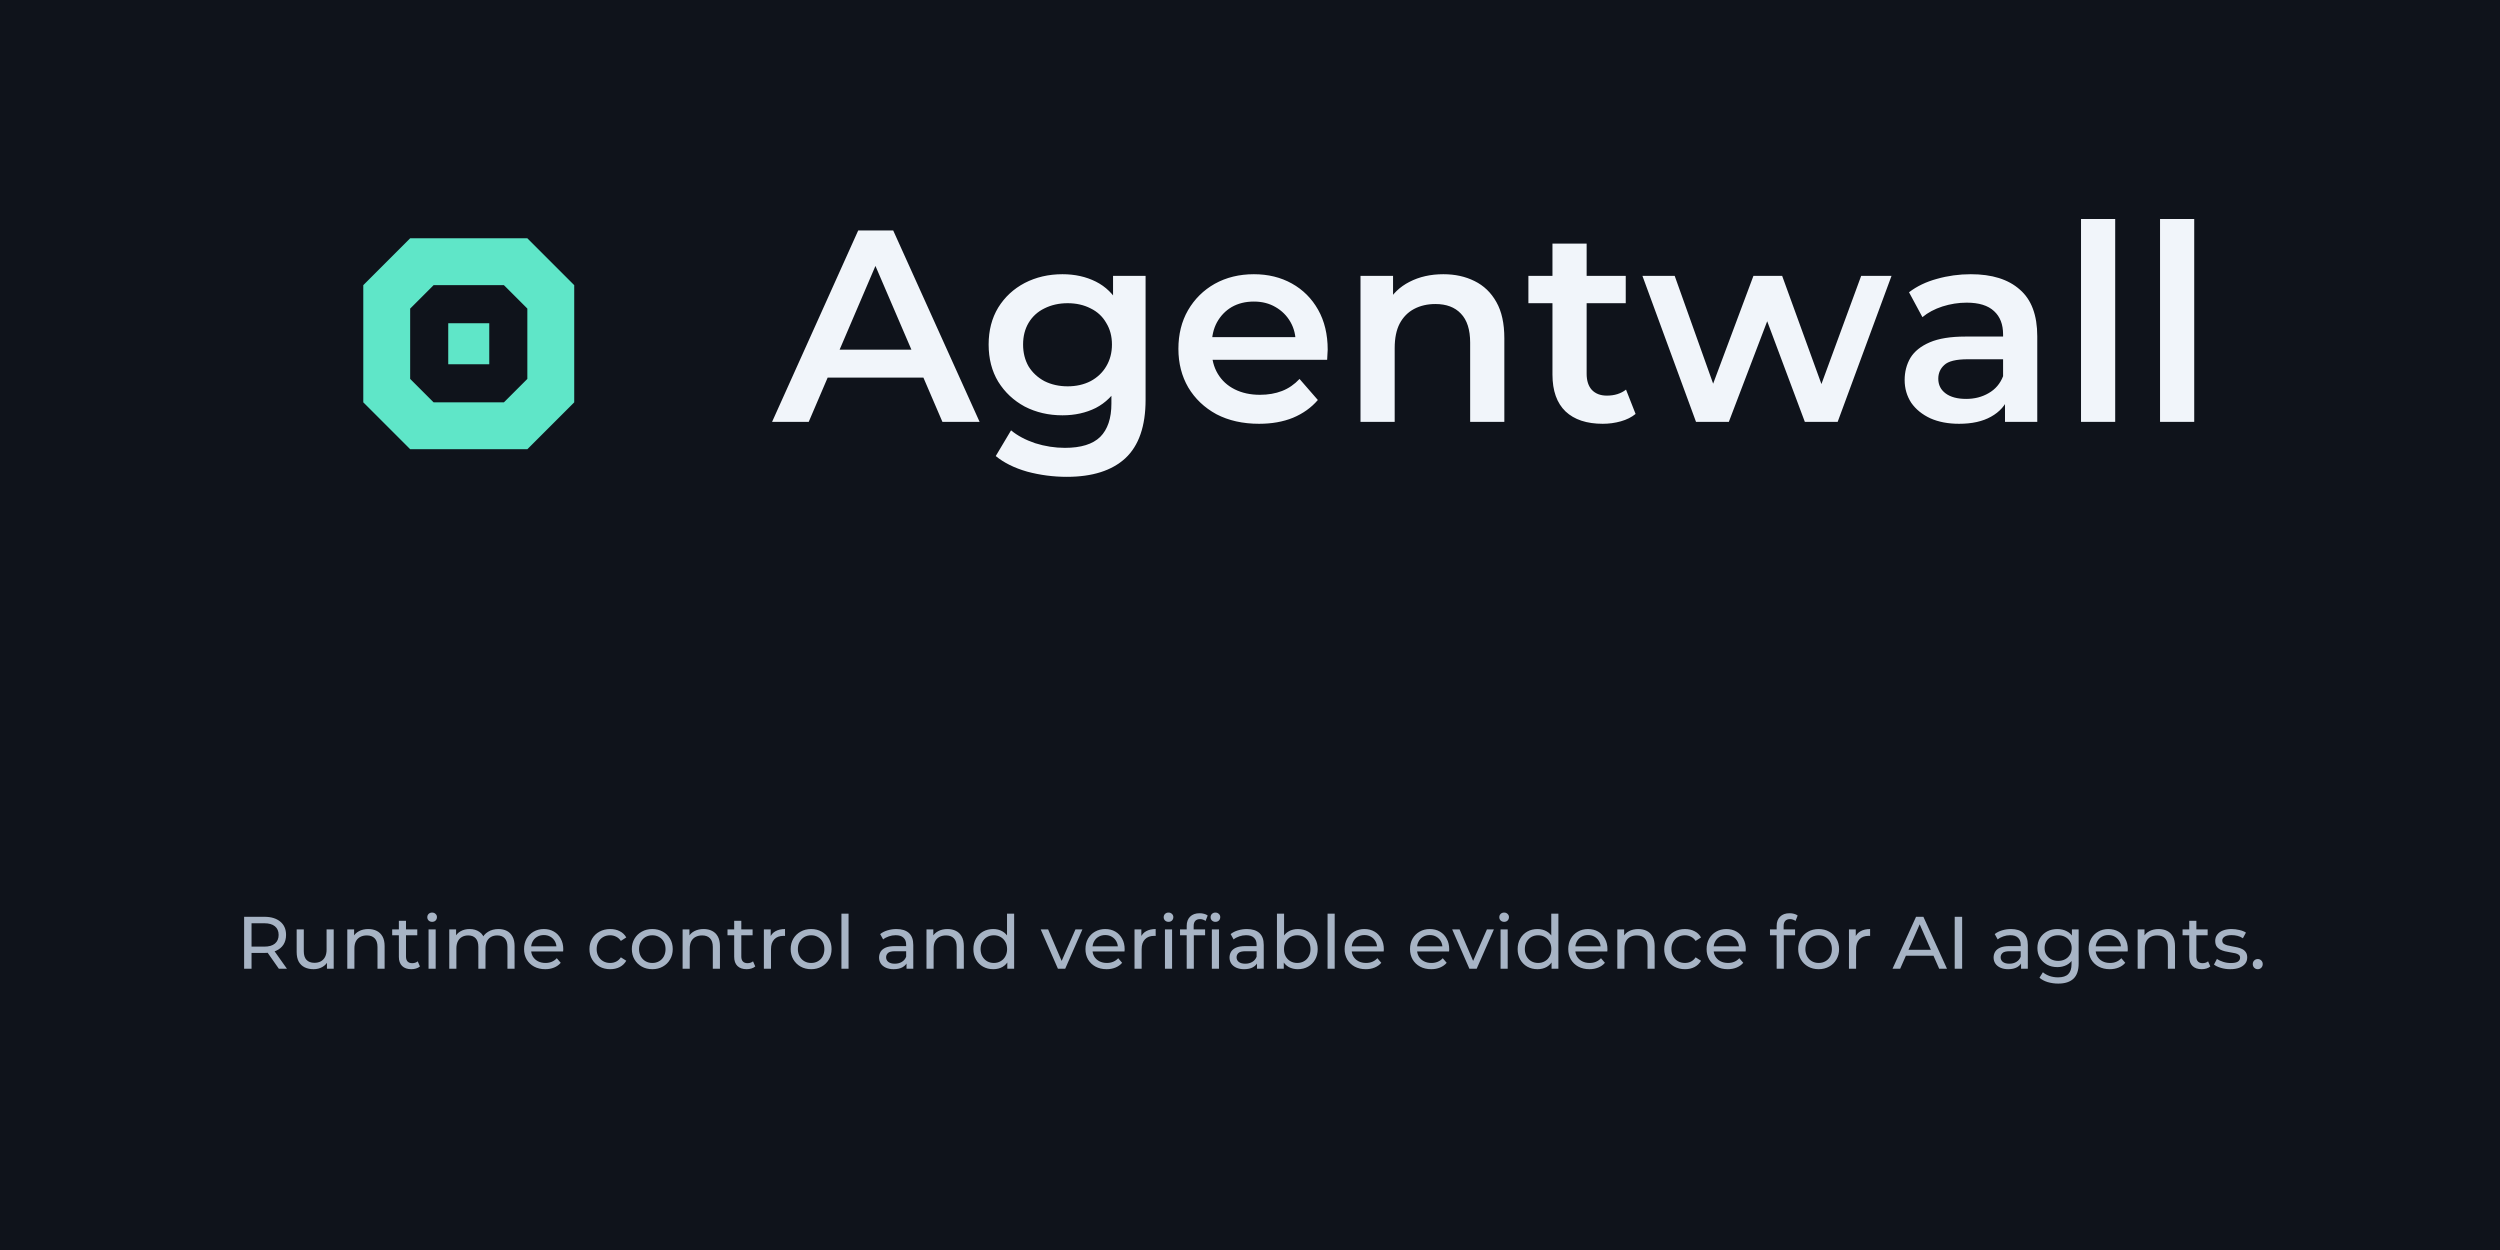
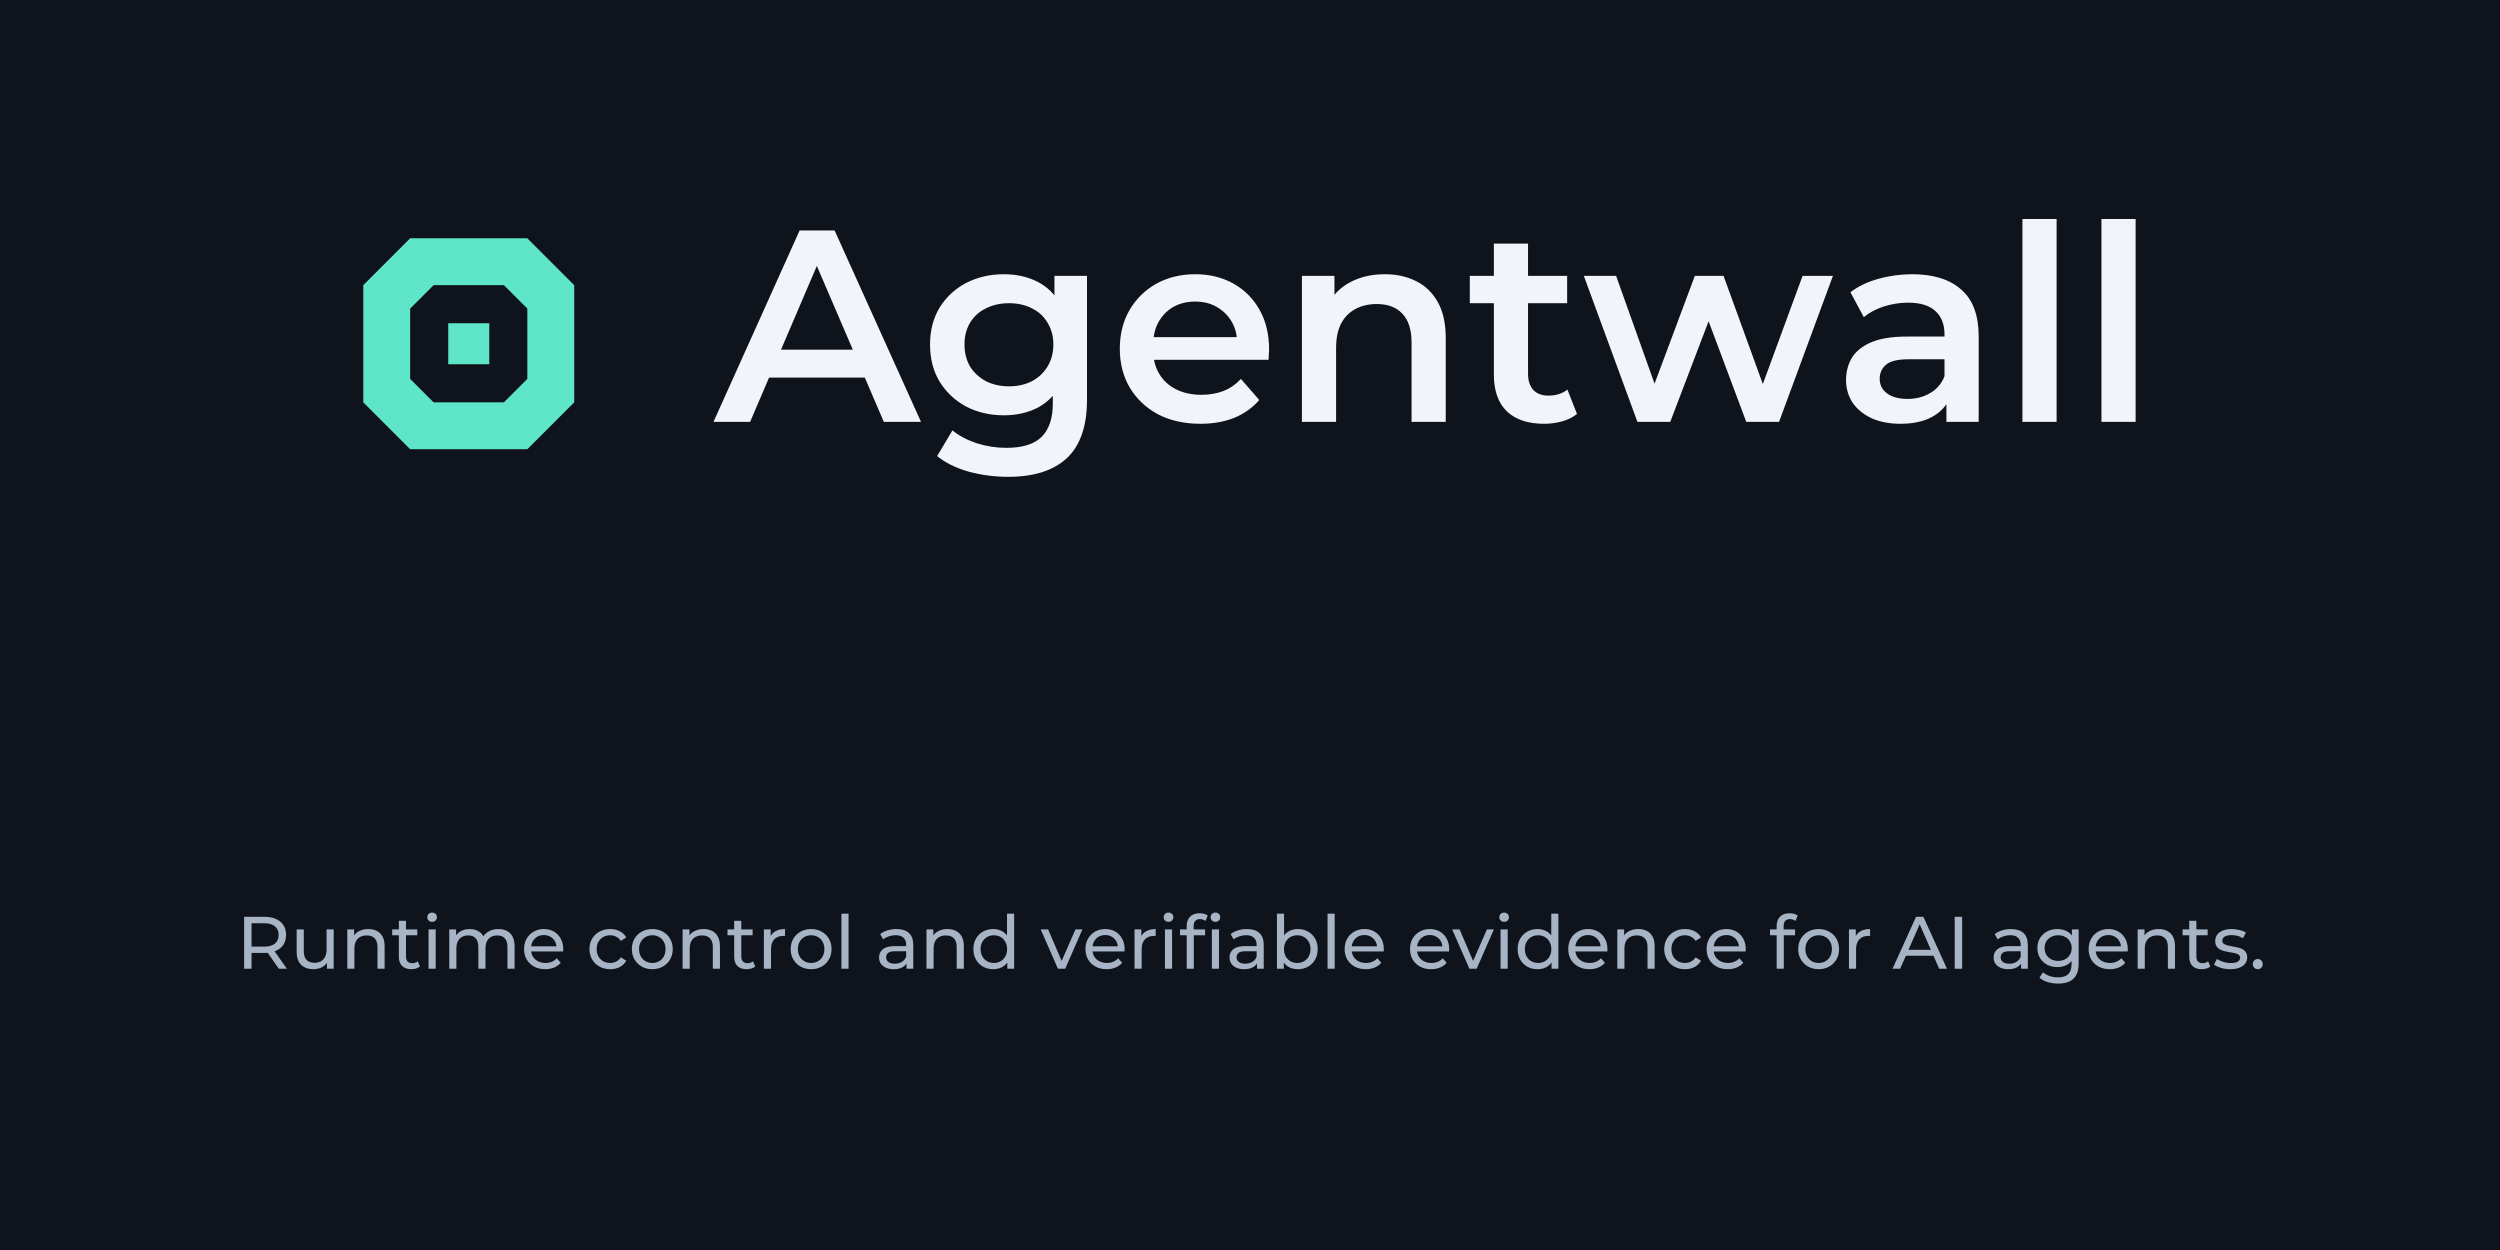
<svg xmlns="http://www.w3.org/2000/svg" width="1280" height="640" viewBox="0 0 1280 640" fill="none" role="img" aria-labelledby="agentwall-social-title agentwall-social-description">
  <rect width="1280" height="640" fill="#0F131B" />
  <g data-part="mark" transform="translate(144 80) scale(0.375)">
    <rect data-mark-part="field" x="32" y="32" width="448" height="448" rx="104" fill="#0F131B" />
    <path data-mark-part="frame" fill="#5FE6C8" fill-rule="evenodd" clip-rule="evenodd" d="M176 112H336L400 176V336L336 400H176L112 336V176L176 112ZM208 176L176 208V304L208 336H304L336 304V208L304 176H208Z" />
    <rect data-mark-part="action" x="228" y="228" width="56" height="56" fill="#5FE6C8" />
  </g>
-   <path data-part="wordmark" fill="#F1F5FA" transform="translate(396 216) scale(0.14 -0.14)" d="M-5 0L310 700L438 700L754 0L618 0L347 631L399 631L129 0ZM140 162L175 264L553 264L588 162ZM1073 -201Q999 -201 928 -182Q858 -162 813 -125L869 -31Q904 -60 957 -78Q1011 -95 1066 -95Q1154 -95 1195 -55Q1236 -14 1236 67L1236 162L1246 283L1242 404L1242 534L1361 534L1361 81Q1361 -64 1287 -133Q1213 -201 1073 -201ZM1057 24Q981 24 919 56Q858 89 822 147Q787 205 787 283Q787 360 822 418Q858 476 919 508Q981 540 1057 540Q1125 540 1179 513Q1233 486 1265 429Q1298 372 1298 283Q1298 194 1265 136Q1233 79 1179 51Q1125 24 1057 24ZM1076 130Q1123 130 1160 149Q1197 169 1217 203Q1238 238 1238 283Q1238 328 1217 362Q1197 397 1160 415Q1123 434 1076 434Q1029 434 991 415Q954 397 933 362Q913 328 913 283Q913 238 933 203Q954 169 991 149Q1029 130 1076 130ZM1776 -7Q1687 -7 1620 28Q1554 64 1517 126Q1481 188 1481 267Q1481 347 1516 408Q1552 470 1614 505Q1677 540 1757 540Q1835 540 1896 506Q1957 472 1992 410Q2027 348 2027 264Q2027 256 2026 246Q2026 236 2025 227L1580 227L1580 310L1959 310L1910 284Q1911 330 1891 365Q1871 400 1836 420Q1802 440 1757 440Q1711 440 1676 420Q1642 400 1622 364Q1603 329 1603 281L1603 261Q1603 213 1625 176Q1647 139 1687 119Q1727 99 1779 99Q1824 99 1860 113Q1896 127 1924 157L1991 80Q1955 38 1900 15Q1846 -7 1776 -7ZM2147 0L2147 534L2266 534L2266 390L2245 434Q2273 485 2326 512Q2380 540 2450 540Q2514 540 2564 515Q2615 490 2644 438Q2673 387 2673 306L2673 0L2548 0L2548 290Q2548 361 2514 396Q2481 431 2421 431Q2377 431 2343 413Q2309 395 2290 359Q2272 324 2272 270L2272 0ZM3033 -7Q2945 -7 2897 38Q2849 84 2849 173L2849 652L2974 652L2974 176Q2974 138 2993 117Q3013 96 3048 96Q3090 96 3118 118L3153 29Q3131 11 3099 2Q3067 -7 3033 -7ZM2761 434L2761 534L3117 534L3117 434ZM3374 0L3178 534L3296 534L3464 63L3408 63L3584 534L3689 534L3860 63L3805 63L3978 534L4089 534L3892 0L3772 0L3616 417L3653 417L3494 0ZM4504 0L4504 108L4497 131L4497 320Q4497 375 4464 405Q4431 436 4364 436Q4319 436 4275 422Q4232 408 4202 383L4153 474Q4196 507 4255 523Q4315 540 4379 540Q4495 540 4558 484Q4622 429 4622 313L4622 0ZM4336 -7Q4276 -7 4231 13Q4186 34 4161 70Q4137 107 4137 153Q4137 198 4158 234Q4180 270 4229 291Q4278 312 4359 312L4514 312L4514 229L4368 229Q4304 229 4282 208Q4260 188 4260 158Q4260 124 4287 104Q4314 84 4362 84Q4408 84 4444 105Q4481 126 4497 167L4518 92Q4500 45 4453 19Q4407 -7 4336 -7ZM4782 0L4782 742L4907 742L4907 0ZM5071 0L5071 742L5196 742L5196 0Z" />
+   <path data-part="wordmark" fill="#F1F5FA" transform="translate(366 216) scale(0.14 -0.14)" d="M-5 0L310 700L438 700L754 0L618 0L347 631L399 631L129 0ZM140 162L175 264L553 264L588 162ZM1073 -201Q999 -201 928 -182Q858 -162 813 -125L869 -31Q904 -60 957 -78Q1011 -95 1066 -95Q1154 -95 1195 -55Q1236 -14 1236 67L1236 162L1246 283L1242 404L1242 534L1361 534L1361 81Q1361 -64 1287 -133Q1213 -201 1073 -201ZM1057 24Q981 24 919 56Q858 89 822 147Q787 205 787 283Q787 360 822 418Q858 476 919 508Q981 540 1057 540Q1125 540 1179 513Q1233 486 1265 429Q1298 372 1298 283Q1298 194 1265 136Q1233 79 1179 51Q1125 24 1057 24ZM1076 130Q1123 130 1160 149Q1197 169 1217 203Q1238 238 1238 283Q1238 328 1217 362Q1197 397 1160 415Q1123 434 1076 434Q1029 434 991 415Q954 397 933 362Q913 328 913 283Q913 238 933 203Q954 169 991 149Q1029 130 1076 130ZM1776 -7Q1687 -7 1620 28Q1554 64 1517 126Q1481 188 1481 267Q1481 347 1516 408Q1552 470 1614 505Q1677 540 1757 540Q1835 540 1896 506Q1957 472 1992 410Q2027 348 2027 264Q2027 256 2026 246Q2026 236 2025 227L1580 227L1580 310L1959 310L1910 284Q1911 330 1891 365Q1871 400 1836 420Q1802 440 1757 440Q1711 440 1676 420Q1642 400 1622 364Q1603 329 1603 281L1603 261Q1603 213 1625 176Q1647 139 1687 119Q1727 99 1779 99Q1824 99 1860 113Q1896 127 1924 157L1991 80Q1955 38 1900 15Q1846 -7 1776 -7ZM2147 0L2147 534L2266 534L2266 390L2245 434Q2273 485 2326 512Q2380 540 2450 540Q2514 540 2564 515Q2615 490 2644 438Q2673 387 2673 306L2673 0L2548 0L2548 290Q2548 361 2514 396Q2481 431 2421 431Q2377 431 2343 413Q2309 395 2290 359Q2272 324 2272 270L2272 0ZM3033 -7Q2945 -7 2897 38Q2849 84 2849 173L2849 652L2974 652L2974 176Q2974 138 2993 117Q3013 96 3048 96Q3090 96 3118 118L3153 29Q3131 11 3099 2Q3067 -7 3033 -7ZM2761 434L2761 534L3117 534L3117 434ZM3374 0L3178 534L3296 534L3464 63L3408 63L3584 534L3689 534L3860 63L3805 63L3978 534L4089 534L3892 0L3772 0L3616 417L3653 417L3494 0ZM4504 0L4504 108L4497 131L4497 320Q4497 375 4464 405Q4431 436 4364 436Q4319 436 4275 422Q4232 408 4202 383L4153 474Q4196 507 4255 523Q4315 540 4379 540Q4495 540 4558 484Q4622 429 4622 313L4622 0ZM4336 -7Q4276 -7 4231 13Q4186 34 4161 70Q4137 107 4137 153Q4137 198 4158 234Q4180 270 4229 291Q4278 312 4359 312L4514 312L4514 229L4368 229Q4304 229 4282 208Q4260 188 4260 158Q4260 124 4287 104Q4314 84 4362 84Q4408 84 4444 105Q4481 126 4497 167L4518 92Q4500 45 4453 19Q4407 -7 4336 -7ZM4782 0L4782 742L4907 742L4907 0ZM5071 0L5071 742L5196 742L5196 0Z" />
  <path data-part="statement" fill="#A7B4C5" transform="translate(121 496) scale(0.038 -0.038)" d="M105 0L105 700L378 700Q514 700 592 635Q670 571 670 456Q670 380 635 325Q600 271 535 242Q470 213 378 213L160 213L205 259L205 0ZM573 0L395 254L502 254L682 0ZM205 249L160 298L375 298Q471 298 520 339Q570 381 570 456Q570 531 520 572Q471 613 375 613L160 613L205 663ZM1041 -6Q973 -6 921 19Q870 44 841 95Q813 147 813 225L813 530L909 530L909 236Q909 158 946 119Q984 80 1052 80Q1102 80 1139 100Q1176 121 1196 160Q1216 200 1216 256L1216 530L1312 530L1312 0L1221 0L1221 143L1236 105Q1210 52 1158 23Q1106 -6 1041 -6ZM1495 0L1495 530L1587 530L1587 387L1572 425Q1598 477 1652 506Q1706 535 1778 535Q1843 535 1892 510Q1942 485 1970 434Q1998 383 1998 305L1998 0L1902 0L1902 294Q1902 371 1864 410Q1827 449 1759 449Q1708 449 1670 429Q1632 409 1611 370Q1591 331 1591 273L1591 0ZM2358 -6Q2278 -6 2234 37Q2190 80 2190 160L2190 646L2286 646L2286 164Q2286 121 2307 98Q2329 75 2369 75Q2414 75 2444 100L2474 31Q2452 12 2421 3Q2391 -6 2358 -6ZM2100 451L2100 530L2438 530L2438 451ZM2590 0L2590 530L2686 530L2686 0ZM2638 632Q2610 632 2591 650Q2573 668 2573 694Q2573 721 2591 739Q2610 757 2638 757Q2666 757 2684 739Q2703 722 2703 696Q2703 669 2685 650Q2667 632 2638 632ZM2869 0L2869 530L2961 530L2961 389L2946 425Q2971 477 3023 506Q3075 535 3144 535Q3220 535 3275 497Q3330 460 3347 384L3308 400Q3332 461 3392 498Q3452 535 3532 535Q3596 535 3645 510Q3694 485 3721 434Q3749 383 3749 305L3749 0L3653 0L3653 294Q3653 371 3617 410Q3581 449 3516 449Q3468 449 3432 429Q3396 409 3376 370Q3357 331 3357 273L3357 0L3261 0L3261 294Q3261 371 3225 410Q3190 449 3124 449Q3077 449 3041 429Q3005 409 2985 370Q2965 331 2965 273L2965 0ZM4162 -6Q4077 -6 4012 29Q3948 64 3912 125Q3877 186 3877 265Q3877 344 3911 405Q3946 466 4006 500Q4067 535 4143 535Q4220 535 4279 501Q4338 467 4371 405Q4405 344 4405 262Q4405 256 4404 248Q4404 240 4403 233L3952 233L3952 302L4353 302L4314 278Q4315 329 4293 369Q4271 409 4232 431Q4194 454 4143 454Q4093 454 4054 431Q4015 409 3993 368Q3971 328 3971 276L3971 260Q3971 207 3995 165Q4020 124 4064 101Q4108 78 4165 78Q4212 78 4250 94Q4289 110 4318 142L4371 80Q4335 38 4281 16Q4228 -6 4162 -6ZM5038 -6Q4957 -6 4893 29Q4830 64 4794 125Q4758 186 4758 265Q4758 344 4794 405Q4830 466 4893 500Q4957 535 5038 535Q5110 535 5166 506Q5223 478 5254 422L5181 375Q5155 414 5117 432Q5080 451 5037 451Q4985 451 4944 428Q4903 405 4879 363Q4855 322 4855 265Q4855 208 4879 166Q4903 124 4944 101Q4985 78 5037 78Q5080 78 5117 96Q5155 115 5181 154L5254 108Q5223 53 5166 23Q5110 -6 5038 -6ZM5605 -6Q5525 -6 5463 29Q5401 64 5365 125Q5329 187 5329 265Q5329 344 5365 405Q5401 466 5463 500Q5525 535 5605 535Q5684 535 5746 500Q5809 466 5844 405Q5880 345 5880 265Q5880 186 5844 125Q5809 64 5746 29Q5684 -6 5605 -6ZM5605 78Q5656 78 5696 101Q5737 124 5760 166Q5783 209 5783 265Q5783 322 5760 363Q5737 405 5696 428Q5656 451 5605 451Q5554 451 5514 428Q5474 405 5450 363Q5426 322 5426 265Q5426 209 5450 166Q5474 124 5514 101Q5554 78 5605 78ZM6013 0L6013 530L6105 530L6105 387L6090 425Q6116 477 6170 506Q6224 535 6296 535Q6361 535 6410 510Q6460 485 6488 434Q6516 383 6516 305L6516 0L6420 0L6420 294Q6420 371 6382 410Q6345 449 6277 449Q6226 449 6188 429Q6150 409 6129 370Q6109 331 6109 273L6109 0ZM6876 -6Q6796 -6 6752 37Q6708 80 6708 160L6708 646L6804 646L6804 164Q6804 121 6825 98Q6847 75 6887 75Q6932 75 6962 100L6992 31Q6970 12 6939 3Q6909 -6 6876 -6ZM6618 451L6618 530L6956 530L6956 451ZM7108 0L7108 530L7200 530L7200 386L7191 422Q7213 477 7265 506Q7317 535 7393 535L7393 442Q7387 443 7381 443Q7376 443 7371 443Q7294 443 7249 397Q7204 351 7204 264L7204 0ZM7745 -6Q7665 -6 7603 29Q7541 64 7505 125Q7469 187 7469 265Q7469 344 7505 405Q7541 466 7603 500Q7665 535 7745 535Q7824 535 7886 500Q7949 466 7984 405Q8020 345 8020 265Q8020 186 7984 125Q7949 64 7886 29Q7824 -6 7745 -6ZM7745 78Q7796 78 7836 101Q7877 124 7900 166Q7923 209 7923 265Q7923 322 7900 363Q7877 405 7836 428Q7796 451 7745 451Q7694 451 7654 428Q7614 405 7590 363Q7566 322 7566 265Q7566 209 7590 166Q7614 124 7654 101Q7694 78 7745 78ZM8153 0L8153 742L8249 742L8249 0ZM9030 0L9030 112L9025 133L9025 324Q9025 385 8989 418Q8954 452 8883 452Q8836 452 8791 436Q8746 421 8715 395L8675 467Q8716 500 8773 517Q8831 535 8894 535Q9003 535 9062 482Q9121 429 9121 320L9121 0ZM8856 -6Q8797 -6 8752 14Q8708 34 8684 69Q8660 105 8660 150Q8660 193 8680 228Q8701 263 8747 284Q8794 305 8873 305L9041 305L9041 236L8877 236Q8805 236 8780 212Q8755 188 8755 154Q8755 115 8786 91Q8817 68 8872 68Q8926 68 8966 92Q9007 116 9025 162L9044 96Q9025 49 8977 21Q8929 -6 8856 -6ZM9299 0L9299 530L9391 530L9391 387L9376 425Q9402 477 9456 506Q9510 535 9582 535Q9647 535 9696 510Q9746 485 9774 434Q9802 383 9802 305L9802 0L9706 0L9706 294Q9706 371 9668 410Q9631 449 9563 449Q9512 449 9474 429Q9436 409 9415 370Q9395 331 9395 273L9395 0ZM10199 -6Q10122 -6 10061 28Q10001 62 9966 123Q9931 184 9931 265Q9931 346 9966 406Q10001 467 10061 501Q10122 535 10199 535Q10266 535 10320 505Q10374 475 10406 415Q10439 355 10439 265Q10439 175 10407 115Q10376 55 10322 24Q10268 -6 10199 -6ZM10207 78Q10257 78 10297 101Q10338 124 10361 166Q10385 209 10385 265Q10385 322 10361 363Q10338 405 10297 428Q10257 451 10207 451Q10156 451 10116 428Q10076 405 10052 363Q10028 322 10028 265Q10028 209 10052 166Q10076 124 10116 101Q10156 78 10207 78ZM10388 0L10388 143L10394 266L10384 389L10384 742L10480 742L10480 0ZM11070 0L10838 530L10938 530L11144 50L11096 50L11306 530L11400 530L11168 0ZM11726 -6Q11641 -6 11576 29Q11512 64 11476 125Q11441 186 11441 265Q11441 344 11475 405Q11510 466 11570 500Q11631 535 11707 535Q11784 535 11843 501Q11902 467 11935 405Q11969 344 11969 262Q11969 256 11968 248Q11968 240 11967 233L11516 233L11516 302L11917 302L11878 278Q11879 329 11857 369Q11835 409 11796 431Q11758 454 11707 454Q11657 454 11618 431Q11579 409 11557 368Q11535 328 11535 276L11535 260Q11535 207 11559 165Q11584 124 11628 101Q11672 78 11729 78Q11776 78 11814 94Q11853 110 11882 142L11935 80Q11899 38 11845 16Q11792 -6 11726 -6ZM12102 0L12102 530L12194 530L12194 386L12185 422Q12207 477 12259 506Q12311 535 12387 535L12387 442Q12381 443 12375 443Q12370 443 12365 443Q12288 443 12243 397Q12198 351 12198 264L12198 0ZM12512 0L12512 530L12608 530L12608 0ZM12560 632Q12532 632 12513 650Q12495 668 12495 694Q12495 721 12513 739Q12532 757 12560 757Q12588 757 12606 739Q12625 722 12625 696Q12625 669 12607 650Q12589 632 12560 632ZM12805 0L12805 577Q12805 655 12850 701Q12896 748 12980 748Q13011 748 13039 740Q13068 733 13088 717L13059 644Q13044 656 13025 662Q13006 669 12985 669Q12943 669 12921 645Q12899 622 12899 576L12899 505L12901 461L12901 0ZM12715 451L12715 530L13053 530L13053 451ZM13144 0L13144 530L13240 530L13240 0ZM13192 632Q13164 632 13145 650Q13127 668 13127 694Q13127 721 13145 739Q13164 757 13192 757Q13220 757 13238 739Q13257 722 13257 696Q13257 669 13239 650Q13221 632 13192 632ZM13752 0L13752 112L13747 133L13747 324Q13747 385 13711 418Q13676 452 13605 452Q13558 452 13513 436Q13468 421 13437 395L13397 467Q13438 500 13495 517Q13553 535 13616 535Q13725 535 13784 482Q13843 429 13843 320L13843 0ZM13578 -6Q13519 -6 13474 14Q13430 34 13406 69Q13382 105 13382 150Q13382 193 13402 228Q13423 263 13469 284Q13516 305 13595 305L13763 305L13763 236L13599 236Q13527 236 13502 212Q13477 188 13477 154Q13477 115 13508 91Q13539 68 13594 68Q13648 68 13688 92Q13729 116 13747 162L13766 96Q13747 49 13699 21Q13651 -6 13578 -6ZM14302 -6Q14234 -6 14179 24Q14125 55 14093 115Q14062 175 14062 265Q14062 355 14094 415Q14127 475 14181 505Q14236 535 14302 535Q14380 535 14440 501Q14500 467 14535 406Q14570 346 14570 265Q14570 184 14535 123Q14500 62 14440 28Q14380 -6 14302 -6ZM14021 0L14021 742L14117 742L14117 389L14107 266L14113 143L14113 0ZM14294 78Q14345 78 14385 101Q14426 124 14449 166Q14473 209 14473 265Q14473 322 14449 363Q14426 405 14385 428Q14345 451 14294 451Q14244 451 14203 428Q14163 405 14139 363Q14116 322 14116 265Q14116 209 14139 166Q14163 124 14203 101Q14244 78 14294 78ZM14703 0L14703 742L14799 742L14799 0ZM15218 -6Q15133 -6 15068 29Q15004 64 14968 125Q14933 186 14933 265Q14933 344 14967 405Q15002 466 15062 500Q15123 535 15199 535Q15276 535 15335 501Q15394 467 15427 405Q15461 344 15461 262Q15461 256 15460 248Q15460 240 15459 233L15008 233L15008 302L15409 302L15370 278Q15371 329 15349 369Q15327 409 15288 431Q15250 454 15199 454Q15149 454 15110 431Q15071 409 15049 368Q15027 328 15027 276L15027 260Q15027 207 15051 165Q15076 124 15120 101Q15164 78 15221 78Q15268 78 15306 94Q15345 110 15374 142L15427 80Q15391 38 15337 16Q15284 -6 15218 -6ZM16099 -6Q16014 -6 15949 29Q15885 64 15849 125Q15814 186 15814 265Q15814 344 15848 405Q15883 466 15943 500Q16004 535 16080 535Q16157 535 16216 501Q16275 467 16308 405Q16342 344 16342 262Q16342 256 16341 248Q16341 240 16340 233L15889 233L15889 302L16290 302L16251 278Q16252 329 16230 369Q16208 409 16169 431Q16131 454 16080 454Q16030 454 15991 431Q15952 409 15930 368Q15908 328 15908 276L15908 260Q15908 207 15932 165Q15957 124 16001 101Q16045 78 16102 78Q16149 78 16187 94Q16226 110 16255 142L16308 80Q16272 38 16218 16Q16165 -6 16099 -6ZM16614 0L16382 530L16482 530L16688 50L16640 50L16850 530L16944 530L16712 0ZM17034 0L17034 530L17130 530L17130 0ZM17082 632Q17054 632 17035 650Q17017 668 17017 694Q17017 721 17035 739Q17054 757 17082 757Q17110 757 17128 739Q17147 722 17147 696Q17147 669 17129 650Q17111 632 17082 632ZM17532 -6Q17455 -6 17394 28Q17334 62 17299 123Q17264 184 17264 265Q17264 346 17299 406Q17334 467 17394 501Q17455 535 17532 535Q17599 535 17653 505Q17707 475 17739 415Q17772 355 17772 265Q17772 175 17740 115Q17709 55 17655 24Q17601 -6 17532 -6ZM17540 78Q17590 78 17630 101Q17671 124 17694 166Q17718 209 17718 265Q17718 322 17694 363Q17671 405 17630 428Q17590 451 17540 451Q17489 451 17449 428Q17409 405 17385 363Q17361 322 17361 265Q17361 209 17385 166Q17409 124 17449 101Q17489 78 17540 78ZM17721 0L17721 143L17727 266L17717 389L17717 742L17813 742L17813 0ZM18231 -6Q18146 -6 18081 29Q18017 64 17981 125Q17946 186 17946 265Q17946 344 17980 405Q18015 466 18075 500Q18136 535 18212 535Q18289 535 18348 501Q18407 467 18440 405Q18474 344 18474 262Q18474 256 18473 248Q18473 240 18472 233L18021 233L18021 302L18422 302L18383 278Q18384 329 18362 369Q18340 409 18301 431Q18263 454 18212 454Q18162 454 18123 431Q18084 409 18062 368Q18040 328 18040 276L18040 260Q18040 207 18064 165Q18089 124 18133 101Q18177 78 18234 78Q18281 78 18319 94Q18358 110 18387 142L18440 80Q18404 38 18350 16Q18297 -6 18231 -6ZM18607 0L18607 530L18699 530L18699 387L18684 425Q18710 477 18764 506Q18818 535 18890 535Q18955 535 19004 510Q19054 485 19082 434Q19110 383 19110 305L19110 0L19014 0L19014 294Q19014 371 18976 410Q18939 449 18871 449Q18820 449 18782 429Q18744 409 18723 370Q18703 331 18703 273L18703 0ZM19519 -6Q19438 -6 19374 29Q19311 64 19275 125Q19239 186 19239 265Q19239 344 19275 405Q19311 466 19374 500Q19438 535 19519 535Q19591 535 19647 506Q19704 478 19735 422L19662 375Q19636 414 19598 432Q19561 451 19518 451Q19466 451 19425 428Q19384 405 19360 363Q19336 322 19336 265Q19336 208 19360 166Q19384 124 19425 101Q19466 78 19518 78Q19561 78 19598 96Q19636 115 19662 154L19735 108Q19704 53 19647 23Q19591 -6 19519 -6ZM20095 -6Q20010 -6 19945 29Q19881 64 19845 125Q19810 186 19810 265Q19810 344 19844 405Q19879 466 19939 500Q20000 535 20076 535Q20153 535 20212 501Q20271 467 20304 405Q20338 344 20338 262Q20338 256 20337 248Q20337 240 20336 233L19885 233L19885 302L20286 302L20247 278Q20248 329 20226 369Q20204 409 20165 431Q20127 454 20076 454Q20026 454 19987 431Q19948 409 19926 368Q19904 328 19904 276L19904 260Q19904 207 19928 165Q19953 124 19997 101Q20041 78 20098 78Q20145 78 20183 94Q20222 110 20251 142L20304 80Q20268 38 20214 16Q20161 -6 20095 -6ZM20754 0L20754 577Q20754 655 20799 701Q20845 748 20929 748Q20960 748 20988 740Q21017 733 21037 717L21008 644Q20993 656 20974 662Q20955 669 20934 669Q20892 669 20870 645Q20848 622 20848 576L20848 505L20850 461L20850 0ZM20664 451L20664 530L21002 530L21002 451ZM21320 -6Q21240 -6 21178 29Q21116 64 21080 125Q21044 187 21044 265Q21044 344 21080 405Q21116 466 21178 500Q21240 535 21320 535Q21399 535 21461 500Q21524 466 21559 405Q21595 345 21595 265Q21595 186 21559 125Q21524 64 21461 29Q21399 -6 21320 -6ZM21320 78Q21371 78 21411 101Q21452 124 21475 166Q21498 209 21498 265Q21498 322 21475 363Q21452 405 21411 428Q21371 451 21320 451Q21269 451 21229 428Q21189 405 21165 363Q21141 322 21141 265Q21141 209 21165 166Q21189 124 21229 101Q21269 78 21320 78ZM21728 0L21728 530L21820 530L21820 386L21811 422Q21833 477 21885 506Q21937 535 22013 535L22013 442Q22007 443 22001 443Q21996 443 21991 443Q21914 443 21869 397Q21824 351 21824 264L21824 0ZM22315 0L22632 700L22731 700L23049 0L22944 0L22661 644L22701 644L22418 0ZM22450 175L22477 255L22871 255L22900 175ZM23153 0L23153 700L23253 700L23253 0ZM24047 0L24047 112L24042 133L24042 324Q24042 385 24006 418Q23971 452 23900 452Q23853 452 23808 436Q23763 421 23732 395L23692 467Q23733 500 23790 517Q23848 535 23911 535Q24020 535 24079 482Q24138 429 24138 320L24138 0ZM23873 -6Q23814 -6 23769 14Q23725 34 23701 69Q23677 105 23677 150Q23677 193 23697 228Q23718 263 23764 284Q23811 305 23890 305L24058 305L24058 236L23894 236Q23822 236 23797 212Q23772 188 23772 154Q23772 115 23803 91Q23834 68 23889 68Q23943 68 23983 92Q24024 116 24042 162L24061 96Q24042 49 23994 21Q23946 -6 23873 -6ZM24548 -200Q24475 -200 24406 -180Q24338 -159 24295 -121L24341 -47Q24378 -79 24432 -98Q24486 -116 24545 -116Q24639 -116 24683 -72Q24727 -28 24727 62L24727 174L24737 279L24732 385L24732 530L24823 530L24823 72Q24823 -68 24753 -134Q24683 -200 24548 -200ZM24536 22Q24459 22 24398 54Q24338 87 24302 145Q24267 203 24267 279Q24267 356 24302 413Q24338 471 24398 503Q24459 535 24536 535Q24604 535 24660 507Q24716 480 24749 423Q24783 366 24783 279Q24783 193 24749 136Q24716 79 24660 50Q24604 22 24536 22ZM24547 106Q24600 106 24641 128Q24682 150 24705 189Q24729 228 24729 279Q24729 330 24705 369Q24682 408 24641 429Q24600 451 24547 451Q24494 451 24452 429Q24411 408 24387 369Q24364 330 24364 279Q24364 228 24387 189Q24411 150 24452 128Q24494 106 24547 106ZM25242 -6Q25157 -6 25092 29Q25028 64 24992 125Q24957 186 24957 265Q24957 344 24991 405Q25026 466 25086 500Q25147 535 25223 535Q25300 535 25359 501Q25418 467 25451 405Q25485 344 25485 262Q25485 256 25484 248Q25484 240 25483 233L25032 233L25032 302L25433 302L25394 278Q25395 329 25373 369Q25351 409 25312 431Q25274 454 25223 454Q25173 454 25134 431Q25095 409 25073 368Q25051 328 25051 276L25051 260Q25051 207 25075 165Q25100 124 25144 101Q25188 78 25245 78Q25292 78 25330 94Q25369 110 25398 142L25451 80Q25415 38 25361 16Q25308 -6 25242 -6ZM25618 0L25618 530L25710 530L25710 387L25695 425Q25721 477 25775 506Q25829 535 25901 535Q25966 535 26015 510Q26065 485 26093 434Q26121 383 26121 305L26121 0L26025 0L26025 294Q26025 371 25987 410Q25950 449 25882 449Q25831 449 25793 429Q25755 409 25734 370Q25714 331 25714 273L25714 0ZM26481 -6Q26401 -6 26357 37Q26313 80 26313 160L26313 646L26409 646L26409 164Q26409 121 26430 98Q26452 75 26492 75Q26537 75 26567 100L26597 31Q26575 12 26544 3Q26514 -6 26481 -6ZM26223 451L26223 530L26561 530L26561 451ZM26865 -6Q26799 -6 26739 12Q26680 30 26646 56L26686 132Q26720 109 26770 93Q26820 77 26872 77Q26939 77 26968 96Q26998 115 26998 149Q26998 174 26980 188Q26962 202 26932 209Q26903 216 26867 221Q26831 227 26795 235Q26759 244 26729 259Q26699 275 26681 302Q26663 330 26663 376Q26663 424 26690 460Q26717 496 26766 515Q26816 535 26884 535Q26936 535 26989 522Q27043 510 27077 487L27036 411Q27000 435 26961 444Q26922 453 26883 453Q26820 453 26789 432Q26758 412 26758 380Q26758 353 26776 338Q26795 324 26824 316Q26854 308 26890 302Q26926 297 26962 288Q26998 280 27027 265Q27057 250 27075 223Q27094 196 27094 151Q27094 103 27066 68Q27038 33 26987 13Q26936 -6 26865 -6ZM27237 -6Q27209 -6 27189 13Q27169 33 27169 63Q27169 93 27189 112Q27209 131 27237 131Q27264 131 27283 112Q27303 93 27303 63Q27303 33 27283 13Q27264 -6 27237 -6Z" />
</svg>
